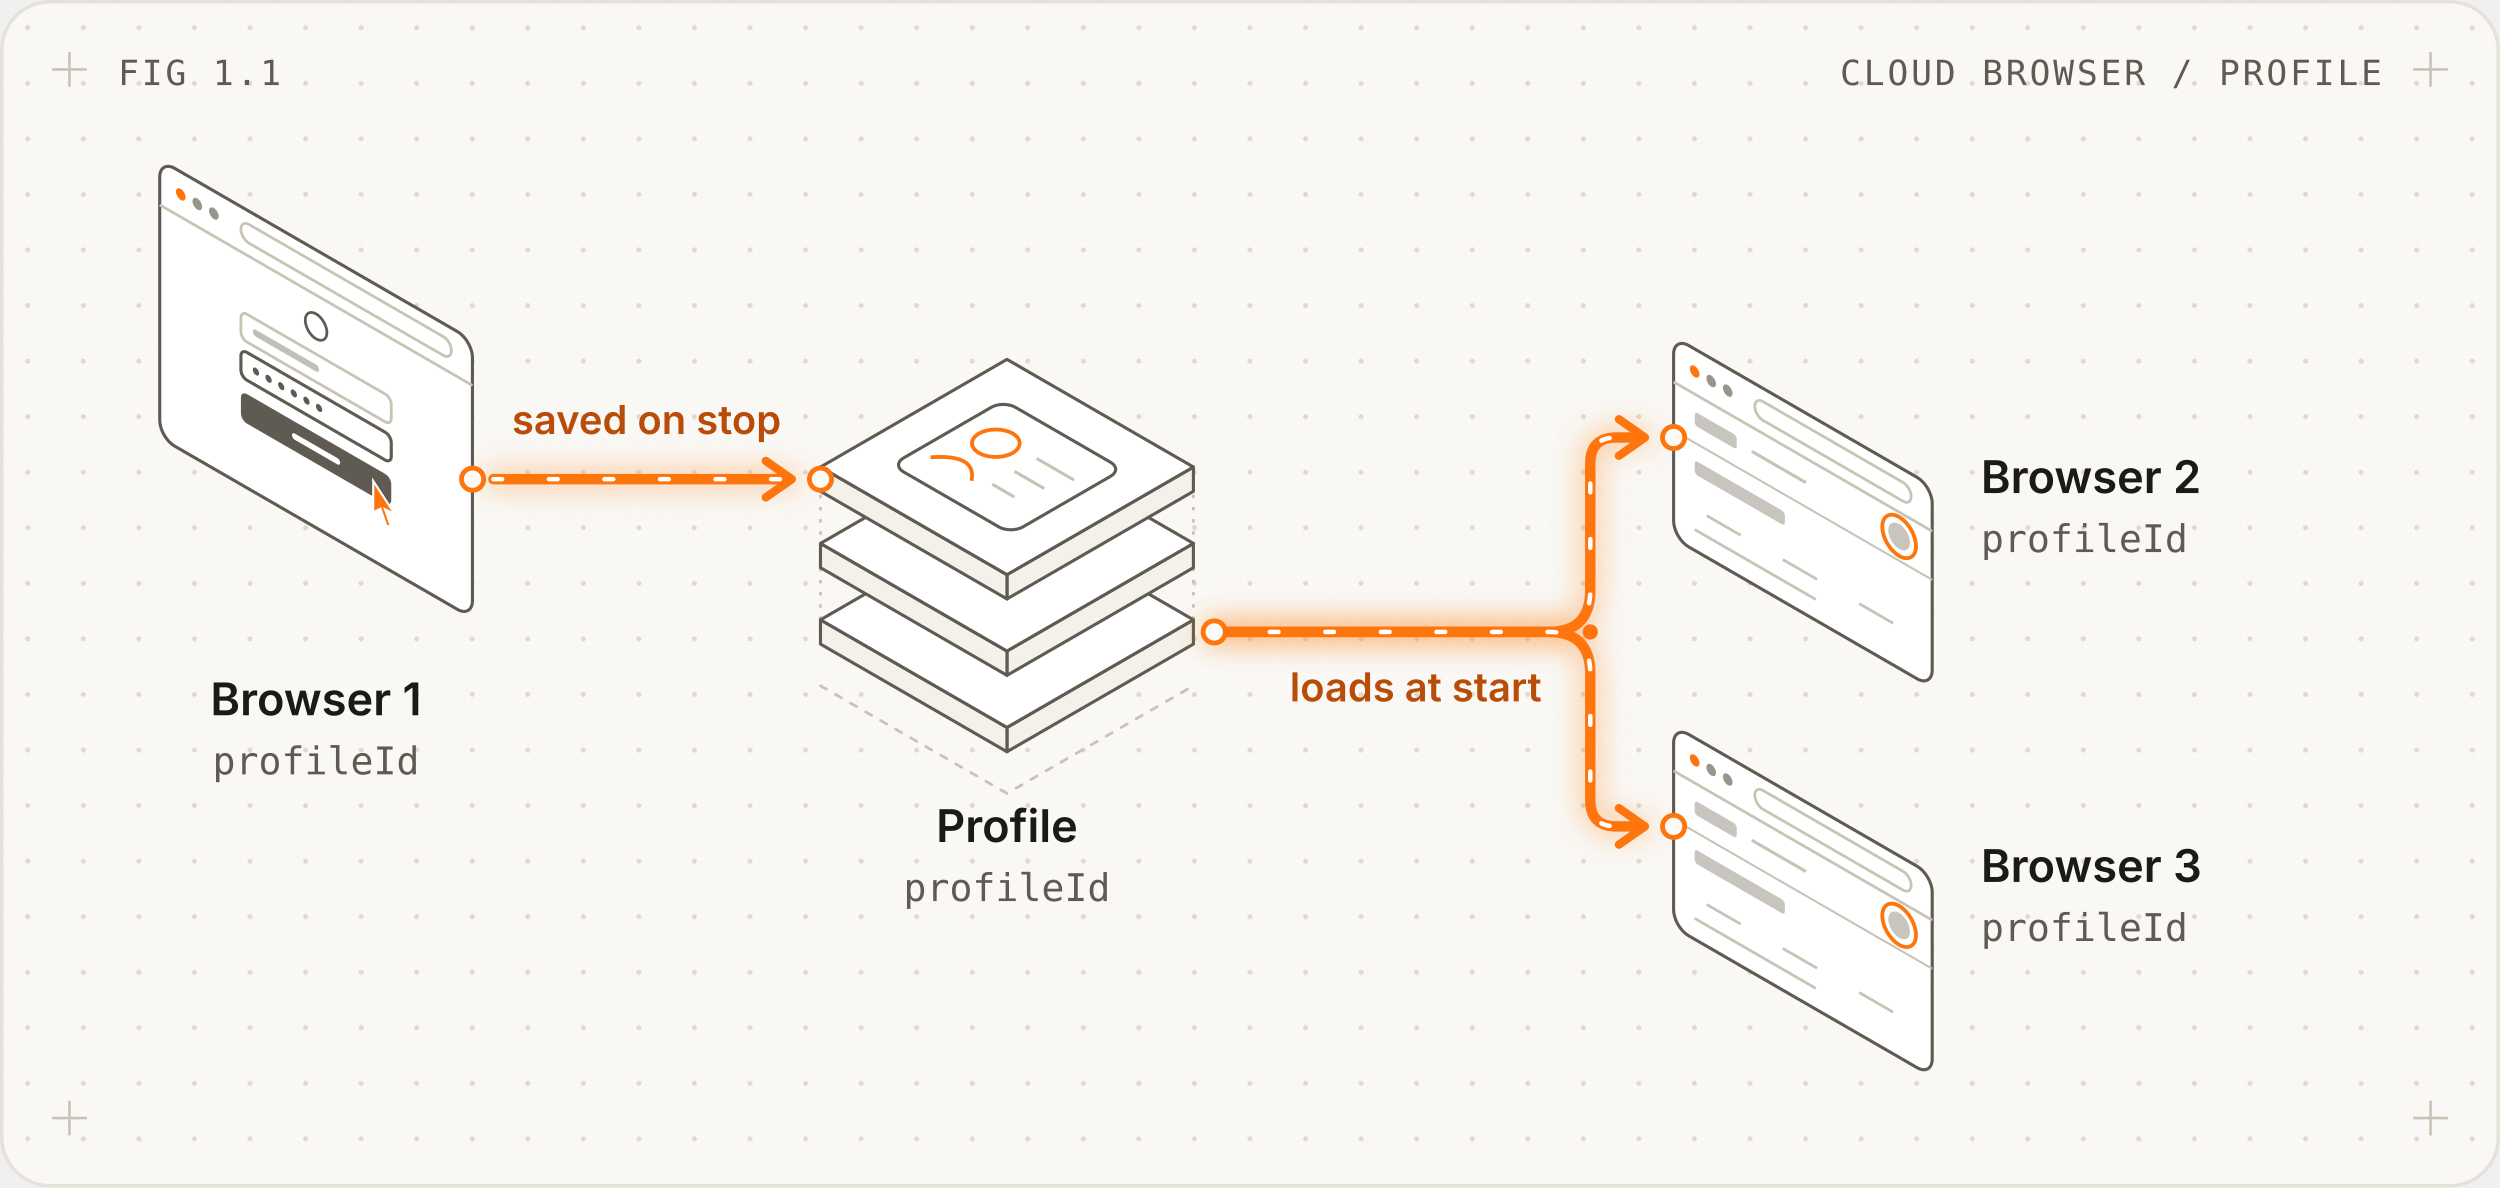
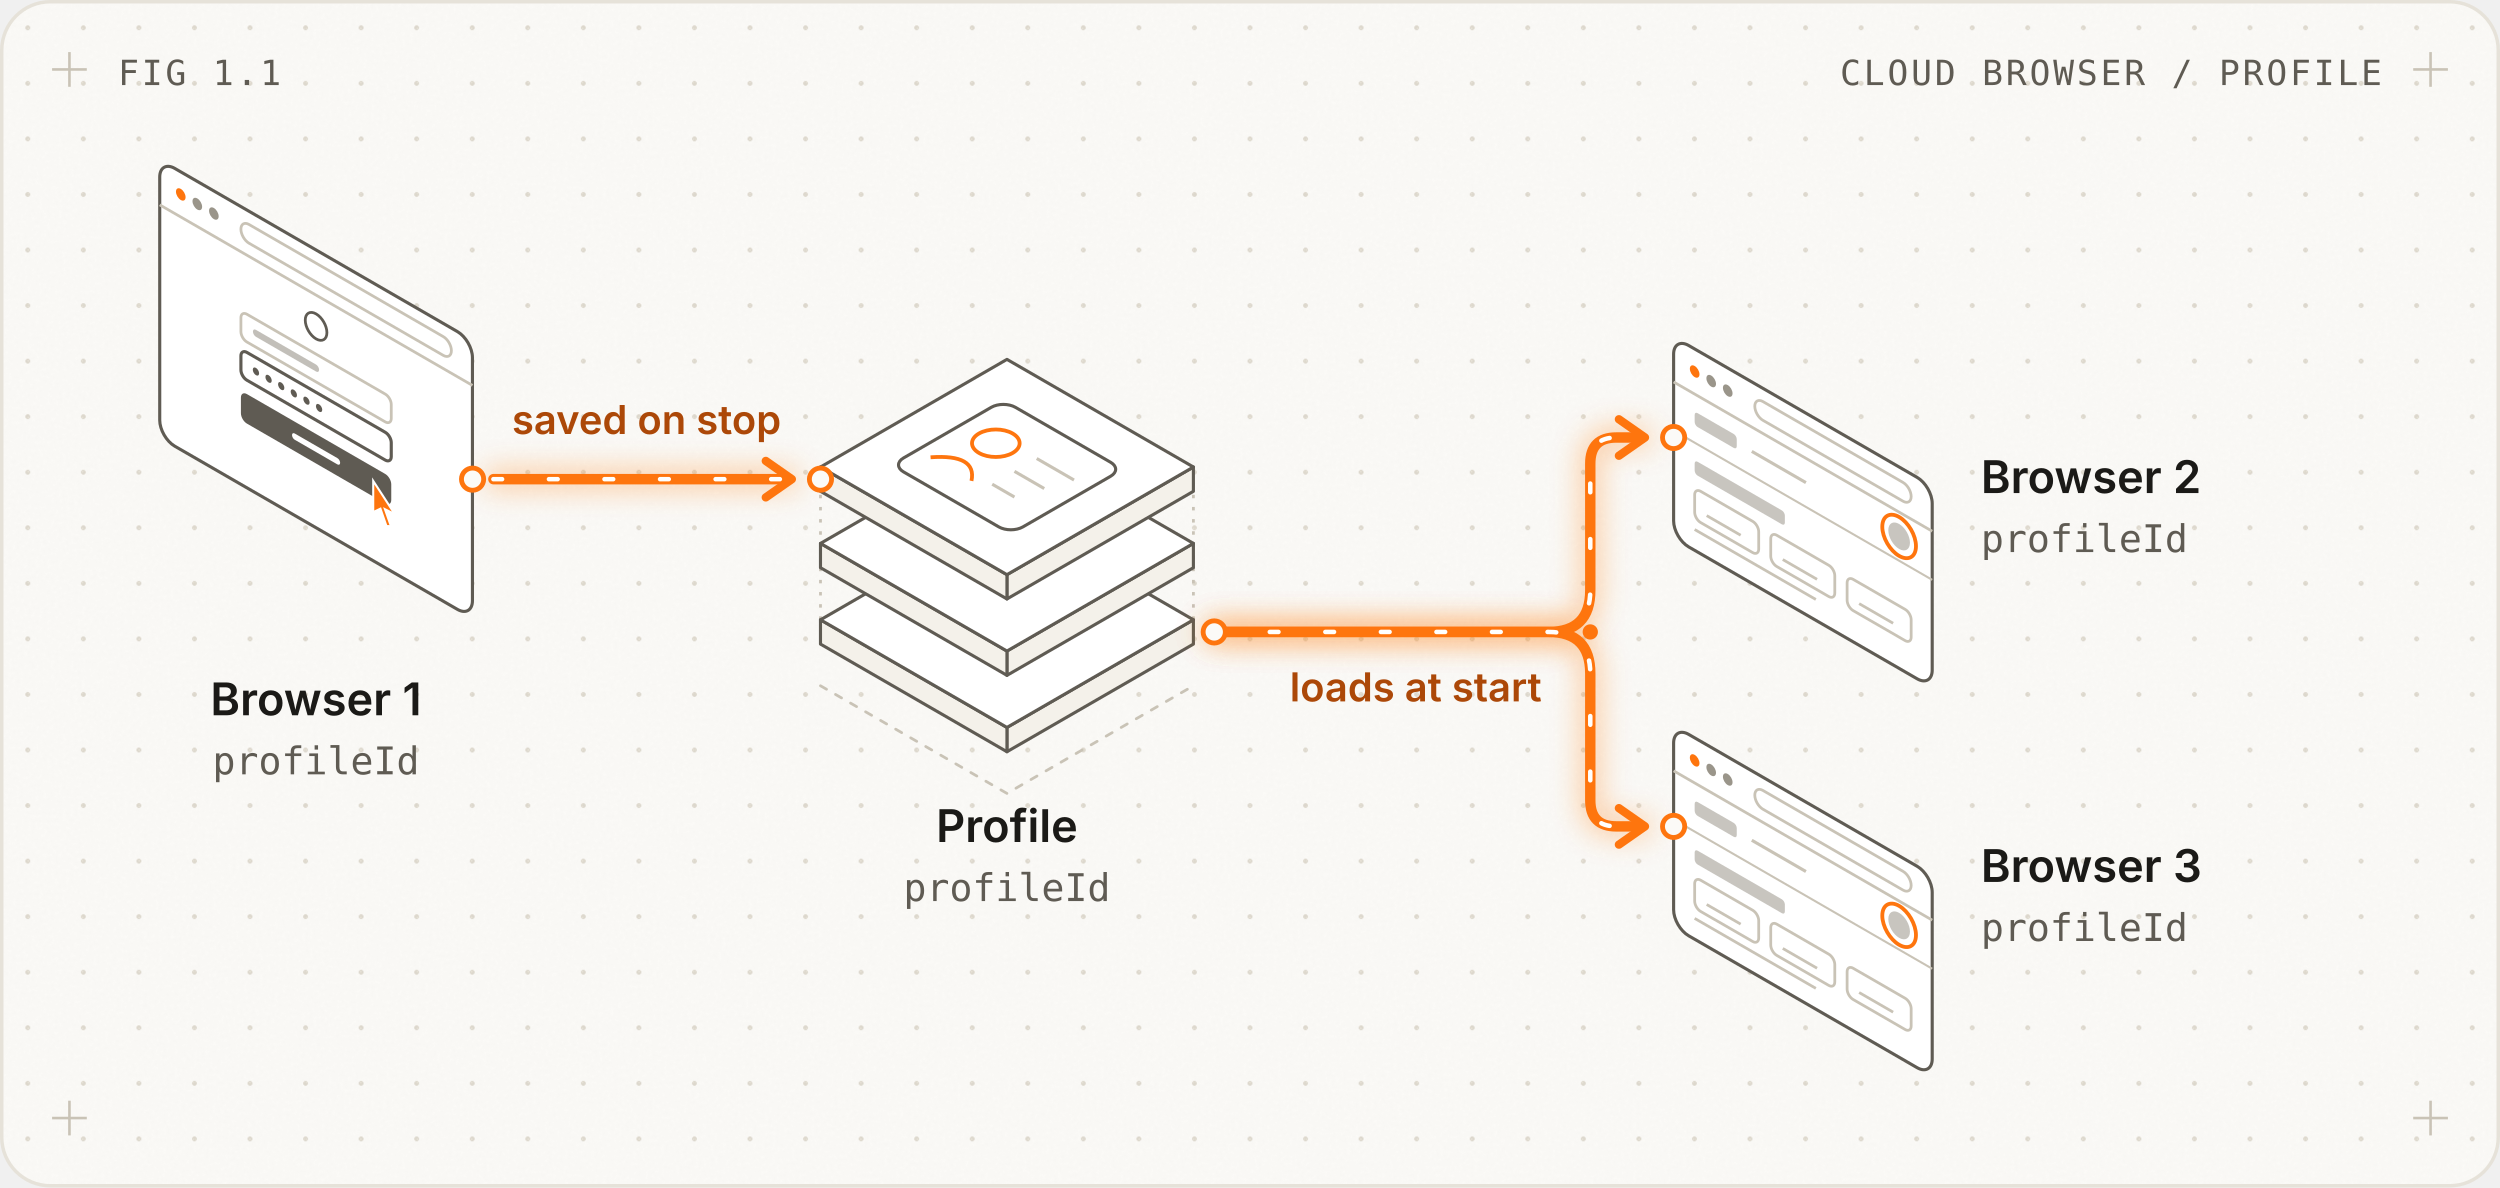
<svg xmlns="http://www.w3.org/2000/svg" viewBox="0 0 720 342" width="720" height="342" role="img" aria-labelledby="t d" fill="none">
  <style>.s{font-family:Geist, Inter, -apple-system, BlinkMacSystemFont, 'Segoe UI', Helvetica, Arial, sans-serif}.m{font-family:'Geist Mono', ui-monospace, SFMono-Regular, Menlo, monospace}text{font-kerning:normal}@keyframes flow{to{stroke-dashoffset:-16}}@keyframes cur{0%,100%{transform:translate(-14px,-9px)}14%,26%{transform:translate(0,0)}36%{transform:translate(-14px,-9px)}}@keyframes btn{0%,19%,25%,100%{fill-opacity:1}21%,23%{fill-opacity:.45}}@keyframes pks{0%,27%{stroke-opacity:0}31%,52%{stroke-opacity:1}56%,100%{stroke-opacity:0}}@keyframes pkl{0%,54%{stroke-opacity:0}58%,88%{stroke-opacity:1}92%,100%{stroke-opacity:0}}@keyframes wr{0%,36%{fill-opacity:0}46%,60%{fill-opacity:1}74%,100%{fill-opacity:0}}@keyframes ring{0%,4%{stroke-opacity:1}12%,60%{stroke-opacity:.2}68%,100%{stroke-opacity:1}}@media (prefers-reduced-motion:no-preference){.flow{animation:flow 1s linear infinite,pks 7s linear infinite}.load{animation:flow 1s linear infinite,pkl 7s linear infinite}.cur{animation:cur 7s ease-in-out infinite}.btn{animation:btn 7s linear infinite}.wr{animation:wr 7s ease-in-out infinite}.ring{animation:ring 7s ease-in-out infinite}.ring2{animation-delay:.25s}}</style>
  <defs>
    <pattern id="dots" width="16" height="16" patternUnits="userSpaceOnUse">
      <circle cx="8" cy="8" r="0.7" fill="#DDD8CD" />
    </pattern>
    <filter id="grain" x="0" y="0" width="100%" height="100%">
      <feTurbulence type="fractalNoise" baseFrequency="0.9" numOctaves="2" seed="7" stitchTiles="stitch" />
      <feColorMatrix values="0 0 0 0 0.5  0 0 0 0 0.5  0 0 0 0 0.5  0 0 0 0.05 0" />
    </filter>
    <clipPath id="card">
      <rect x="0.5" y="0.5" width="719" height="341" rx="14" />
    </clipPath>
    <filter id="glow" filterUnits="userSpaceOnUse" x="0" y="0" width="720" height="342">
      <feGaussianBlur stdDeviation="4" />
    </filter>
    <marker id="oh" viewBox="0 0 10 10" refX="6" refY="5" markerWidth="5" markerHeight="5" orient="auto" markerUnits="strokeWidth">
      <path d="M1.5 1.5 L6.5 5 L1.5 8.5" stroke="#FE750E" stroke-width="1.6" fill="none" stroke-linecap="round" stroke-linejoin="round" />
    </marker>
  </defs>
  <rect x="0.5" y="0.5" width="719" height="341" rx="14" fill="#FBFAF7" />
  <g clip-path="url(#card)">
    <rect width="720" height="342" fill="url(#dots)" />
    <rect width="720" height="342" filter="url(#grain)" />
  </g>
  <rect x="0.5" y="0.5" width="719" height="341" rx="14" fill="none" stroke="#E6E2D9" />
  <path d="M15 20h10M20 15v10" stroke="#C9C3B6" stroke-width="0.75" />
  <path d="M695 20h10M700 15v10" stroke="#C9C3B6" stroke-width="0.75" />
  <path d="M15 322h10M20 317v10" stroke="#C9C3B6" stroke-width="0.75" />
  <path d="M695 322h10M700 317v10" stroke="#C9C3B6" stroke-width="0.75" />
  <text x="34.0" y="24.5" font-size="10" fill="#5F5B53" letter-spacing="0.08em" class="m">FIG 1.1</text>
  <text x="686.0" y="24.5" font-size="10" fill="#5F5B53" text-anchor="end" letter-spacing="0.08em" class="m">CLOUD BROWSER / PROFILE</text>
  <polyline points="236.3,197.5 290.0,228.5 343.7,197.5" stroke="#C9C3B6" stroke-width="0.8" stroke-dasharray="2 3" stroke-linejoin="round" stroke-linecap="round" />
  <line x1="236.3" y1="185.5" x2="236.3" y2="134.5" stroke="#C9C3B6" stroke-width="0.8" stroke-dasharray="1 2.5" />
  <line x1="290.0" y1="216.5" x2="290.0" y2="165.5" stroke="#C9C3B6" stroke-width="0.8" stroke-dasharray="1 2.5" />
  <line x1="343.7" y1="185.5" x2="343.7" y2="134.5" stroke="#C9C3B6" stroke-width="0.8" stroke-dasharray="1 2.5" />
  <polygon points="343.7,178.5 290.0,209.5 290.0,216.5 343.7,185.5" fill="#F4F1EA" stroke="#5F5B53" stroke-width="0.9" stroke-linejoin="round" stroke-linecap="round" />
  <polygon points="236.3,178.5 290.0,209.5 290.0,216.5 236.3,185.5" fill="#F4F1EA" stroke="#5F5B53" stroke-width="0.9" stroke-linejoin="round" stroke-linecap="round" />
  <polygon points="290.0,147.5 343.7,178.5 290.0,209.5 236.3,178.5" fill="#FFFFFF" stroke="#5F5B53" stroke-width="0.9" stroke-linejoin="round" stroke-linecap="round" />
  <polygon points="343.7,156.5 290.0,187.5 290.0,194.5 343.7,163.5" fill="#F4F1EA" stroke="#5F5B53" stroke-width="0.9" stroke-linejoin="round" stroke-linecap="round" />
  <polygon points="236.3,156.5 290.0,187.5 290.0,194.5 236.3,163.5" fill="#F4F1EA" stroke="#5F5B53" stroke-width="0.9" stroke-linejoin="round" stroke-linecap="round" />
  <polygon points="290.0,125.5 343.7,156.5 290.0,187.5 236.3,156.5" fill="#FFFFFF" stroke="#5F5B53" stroke-width="0.9" stroke-linejoin="round" stroke-linecap="round" />
  <polygon points="343.7,134.5 290.0,165.5 290.0,172.5 343.7,141.5" fill="#F4F1EA" stroke="#5F5B53" stroke-width="0.9" stroke-linejoin="round" stroke-linecap="round" />
  <polygon points="236.3,134.5 290.0,165.5 290.0,172.5 236.3,141.5" fill="#F4F1EA" stroke="#5F5B53" stroke-width="0.9" stroke-linejoin="round" stroke-linecap="round" />
  <polygon points="290.0,103.5 343.7,134.5 290.0,165.5 236.3,134.5" fill="#FFFFFF" stroke="#5F5B53" stroke-width="0.9" stroke-linejoin="round" stroke-linecap="round" />
  <polygon class="wr" points="290.0,103.5 343.7,134.5 290.0,165.5 236.3,134.5" fill="#FFE6D2" fill-opacity="0" />
  <g transform="matrix(0.866,0.5,-0.866,0.5,290.0,103.5)">
    <rect x="11.2" y="12.4" width="39.7" height="37.2" rx="4" stroke="#5F5B53" stroke-width="0.9" vector-effect="non-scaling-stroke" />
    <circle cx="22.3" cy="26.0" r="5.6" stroke="#FE750E" stroke-width="1.1" vector-effect="non-scaling-stroke" />
    <path d="M15.5 40.9 q6.8 -8.7 13.6 0" stroke="#FE750E" stroke-width="1.1" vector-effect="non-scaling-stroke" />
    <line x1="33.5" y1="23.6" x2="45.9" y2="23.6" stroke="#C9C3B6" stroke-width="0.9" vector-effect="non-scaling-stroke" />
    <line x1="33.5" y1="31.0" x2="43.4" y2="31.0" stroke="#C9C3B6" stroke-width="0.9" vector-effect="non-scaling-stroke" />
    <line x1="33.5" y1="38.4" x2="40.9" y2="38.4" stroke="#C9C3B6" stroke-width="0.9" vector-effect="non-scaling-stroke" />
  </g>
  <path d="M142.1 138.0 H227.3" stroke="#FE750E" stroke-width="6" stroke-opacity="0.35" filter="url(#glow)" stroke-linejoin="round" stroke-linecap="round" />
  <path d="M142.1 138.0 H227.3" stroke="#FE750E" stroke-width="3" stroke-linejoin="round" stroke-linecap="round" marker-end="url(#oh)" />
  <path class="flow" d="M142.1 138.0 H227.3" stroke="#FFFFFF" stroke-width="1.3" stroke-dasharray="2.5 13.5" stroke-linecap="round" />
-   <text x="186.2" y="125.0" font-size="11.5" fill="#B84D09" font-weight="600" text-anchor="middle" class="s">saved on stop</text>
+   <text x="186.2" y="125.0" font-size="11.5" fill="#AC4808" font-weight="600" text-anchor="middle" class="s">saved on stop</text>
  <path d="M349.7 182.0 L446.0 182.0 Q458.0 182.0 458.0 170.0 L458.0 133.5 Q458.0 126.0 465.5 126.0 L473.0 126.0" stroke="#FE750E" stroke-width="6" stroke-opacity="0.35" filter="url(#glow)" stroke-linejoin="round" stroke-linecap="round" />
  <path d="M349.7 182.0 L446.0 182.0 Q458.0 182.0 458.0 170.0 L458.0 133.5 Q458.0 126.0 465.5 126.0 L473.0 126.0" stroke="#FE750E" stroke-width="3" stroke-linejoin="round" stroke-linecap="round" marker-end="url(#oh)" />
  <path class="load" d="M349.7 182.0 L446.0 182.0 Q458.0 182.0 458.0 170.0 L458.0 133.5 Q458.0 126.0 465.5 126.0 L473.0 126.0" stroke="#FFFFFF" stroke-width="1.3" stroke-dasharray="2.5 13.5" stroke-linecap="round" />
  <path d="M349.7 182.0 L446.0 182.0 Q458.0 182.0 458.0 194.0 L458.0 230.5 Q458.0 238.0 465.5 238.0 L473.0 238.0" stroke="#FE750E" stroke-width="6" stroke-opacity="0.35" filter="url(#glow)" stroke-linejoin="round" stroke-linecap="round" />
  <path d="M349.7 182.0 L446.0 182.0 Q458.0 182.0 458.0 194.0 L458.0 230.5 Q458.0 238.0 465.5 238.0 L473.0 238.0" stroke="#FE750E" stroke-width="3" stroke-linejoin="round" stroke-linecap="round" marker-end="url(#oh)" />
  <path class="load" d="M349.7 182.0 L446.0 182.0 Q458.0 182.0 458.0 194.0 L458.0 230.5 Q458.0 238.0 465.5 238.0 L473.0 238.0" stroke="#FFFFFF" stroke-width="1.3" stroke-dasharray="2.5 13.5" stroke-linecap="round" />
  <circle cx="458" cy="182.0" r="2.2" fill="#FE750E" />
-   <text x="444.0" y="202.0" font-size="11.5" fill="#B84D09" font-weight="600" text-anchor="end" class="s">loads at start</text>
+   <text x="444.0" y="202.0" font-size="11.5" fill="#AC4808" font-weight="600" text-anchor="end" class="s">loads at start</text>
  <g transform="matrix(0.866,0.5,0,1,46.0,126.0)">
    <rect x="0" y="-80" width="104" height="80" rx="5" fill="#FFFFFF" stroke="#5F5B53" stroke-width="0.9" vector-effect="non-scaling-stroke" />
    <line x1="0" y1="-67" x2="104" y2="-67" stroke="#C9C3B6" stroke-width="0.8" vector-effect="non-scaling-stroke" />
    <circle cx="7.0" cy="-73.5" r="1.6" fill="#FE750E" />
    <circle cx="12.5" cy="-73.5" r="1.6" fill="#9A958A" />
    <circle cx="18.0" cy="-73.5" r="1.6" fill="#9A958A" />
    <rect x="27" y="-76.2" width="70" height="5.4" rx="2.7" stroke="#C9C3B6" stroke-width="0.8" vector-effect="non-scaling-stroke" />
    <circle cx="52.0" cy="-58" r="3.6" stroke="#5F5B53" stroke-width="0.8" vector-effect="non-scaling-stroke" />
    <rect x="27.0" y="-50" width="50" height="8" rx="2" stroke="#C9C3B6" stroke-width="0.8" vector-effect="non-scaling-stroke" />
    <rect x="31.0" y="-47" width="22" height="2" rx="1" fill="#9A958A" fill-opacity=".6" />
    <rect x="27.0" y="-39" width="50" height="8" rx="2" stroke="#5F5B53" stroke-width="0.9" vector-effect="non-scaling-stroke" />
    <circle cx="32.0" cy="-35" r="1.05" fill="#5F5B53" />
    <circle cx="36.2" cy="-35" r="1.05" fill="#5F5B53" />
    <circle cx="40.4" cy="-35" r="1.05" fill="#5F5B53" />
    <circle cx="44.6" cy="-35" r="1.05" fill="#5F5B53" />
    <circle cx="48.8" cy="-35" r="1.05" fill="#5F5B53" />
    <circle cx="53.0" cy="-35" r="1.05" fill="#5F5B53" />
    <rect class="btn" x="27.0" y="-27" width="50" height="8.5" rx="2" fill="#5F5B53" />
    <rect x="44.0" y="-23.6" width="16" height="1.8" rx=".9" fill="#FFFFFF" />
    <path class="cur" d="M71.0 -23 l0 9 l2.4 -2.2 l2 4 l1.5 -0.7 l-2 -3.9 l3.3 -0.2z" fill="#FE750E" stroke="#FFFFFF" stroke-width="0.6" vector-effect="non-scaling-stroke" />
  </g>
  <g transform="matrix(0.866,0.5,0,1,482.0,155.0)">
    <rect x="0" y="-58" width="86" height="58" rx="5" fill="#FFFFFF" stroke="#5F5B53" stroke-width="0.9" vector-effect="non-scaling-stroke" />
    <line x1="0" y1="-45" x2="86" y2="-45" stroke="#C9C3B6" stroke-width="0.8" vector-effect="non-scaling-stroke" />
    <circle cx="7.0" cy="-51.5" r="1.6" fill="#FE750E" />
    <circle cx="12.5" cy="-51.5" r="1.6" fill="#9A958A" />
    <circle cx="18.0" cy="-51.5" r="1.6" fill="#9A958A" />
    <rect x="27" y="-54.2" width="52" height="5.4" rx="2.7" stroke="#C9C3B6" stroke-width="0.8" vector-effect="non-scaling-stroke" />
    <rect x="7" y="-40" width="14" height="4" rx="1" fill="#9A958A" fill-opacity=".55" />
    <line x1="26" y1="-38" x2="44" y2="-38" stroke="#C9C3B6" stroke-width="0.9" vector-effect="non-scaling-stroke" />
    <circle cx="75" cy="-38" r="3.6" fill="#9A958A" fill-opacity=".55" />
    <circle class="ring " cx="75" cy="-38" r="5.6" stroke="#FE750E" stroke-width="1.1" vector-effect="non-scaling-stroke" />
    <line x1="0" y1="-31" x2="86" y2="-31" stroke="#C9C3B6" stroke-width="0.6" vector-effect="non-scaling-stroke" />
    <rect x="7" y="-26" width="30" height="4" rx="1" fill="#9A958A" fill-opacity=".55" />
-     <rect x="7.0" y="-18" width="21.3" height="-1.0" rx="2" stroke="#C9C3B6" stroke-width="0.8" vector-effect="non-scaling-stroke" />
+     <rect x="7.0" y="-18" width="21.3" height="9.0" rx="2" stroke="#C9C3B6" stroke-width="0.8" vector-effect="non-scaling-stroke" />
    <line x1="11.0" y1="-12" x2="22.3" y2="-12" stroke="#C9C3B6" stroke-width="0.8" vector-effect="non-scaling-stroke" />
-     <rect x="32.3" y="-18" width="21.3" height="-1.0" rx="2" stroke="#C9C3B6" stroke-width="0.8" vector-effect="non-scaling-stroke" />
+     <rect x="32.3" y="-18" width="21.3" height="9.0" rx="2" stroke="#C9C3B6" stroke-width="0.8" vector-effect="non-scaling-stroke" />
    <line x1="36.3" y1="-12" x2="47.7" y2="-12" stroke="#C9C3B6" stroke-width="0.8" vector-effect="non-scaling-stroke" />
-     <rect x="57.7" y="-18" width="21.3" height="-1.0" rx="2" stroke="#C9C3B6" stroke-width="0.8" vector-effect="non-scaling-stroke" />
+     <rect x="57.7" y="-18" width="21.3" height="9.0" rx="2" stroke="#C9C3B6" stroke-width="0.8" vector-effect="non-scaling-stroke" />
    <line x1="61.7" y1="-12" x2="73.0" y2="-12" stroke="#C9C3B6" stroke-width="0.8" vector-effect="non-scaling-stroke" />
    <line x1="7" y1="-6" x2="47.3" y2="-6" stroke="#C9C3B6" stroke-width="0.8" vector-effect="non-scaling-stroke" />
  </g>
  <g transform="matrix(0.866,0.5,0,1,482.0,267.0)">
    <rect x="0" y="-58" width="86" height="58" rx="5" fill="#FFFFFF" stroke="#5F5B53" stroke-width="0.9" vector-effect="non-scaling-stroke" />
    <line x1="0" y1="-45" x2="86" y2="-45" stroke="#C9C3B6" stroke-width="0.8" vector-effect="non-scaling-stroke" />
    <circle cx="7.0" cy="-51.5" r="1.6" fill="#FE750E" />
    <circle cx="12.5" cy="-51.5" r="1.6" fill="#9A958A" />
    <circle cx="18.0" cy="-51.5" r="1.6" fill="#9A958A" />
    <rect x="27" y="-54.2" width="52" height="5.4" rx="2.7" stroke="#C9C3B6" stroke-width="0.8" vector-effect="non-scaling-stroke" />
    <rect x="7" y="-40" width="14" height="4" rx="1" fill="#9A958A" fill-opacity=".55" />
    <line x1="26" y1="-38" x2="44" y2="-38" stroke="#C9C3B6" stroke-width="0.9" vector-effect="non-scaling-stroke" />
    <circle cx="75" cy="-38" r="3.6" fill="#9A958A" fill-opacity=".55" />
    <circle class="ring ring2" cx="75" cy="-38" r="5.6" stroke="#FE750E" stroke-width="1.1" vector-effect="non-scaling-stroke" />
    <line x1="0" y1="-31" x2="86" y2="-31" stroke="#C9C3B6" stroke-width="0.6" vector-effect="non-scaling-stroke" />
    <rect x="7" y="-26" width="30" height="4" rx="1" fill="#9A958A" fill-opacity=".55" />
-     <rect x="7.0" y="-18" width="21.3" height="-1.0" rx="2" stroke="#C9C3B6" stroke-width="0.8" vector-effect="non-scaling-stroke" />
+     <rect x="7.0" y="-18" width="21.3" height="9.0" rx="2" stroke="#C9C3B6" stroke-width="0.8" vector-effect="non-scaling-stroke" />
    <line x1="11.0" y1="-12" x2="22.3" y2="-12" stroke="#C9C3B6" stroke-width="0.8" vector-effect="non-scaling-stroke" />
-     <rect x="32.3" y="-18" width="21.3" height="-1.0" rx="2" stroke="#C9C3B6" stroke-width="0.8" vector-effect="non-scaling-stroke" />
+     <rect x="32.3" y="-18" width="21.3" height="9.0" rx="2" stroke="#C9C3B6" stroke-width="0.8" vector-effect="non-scaling-stroke" />
    <line x1="36.3" y1="-12" x2="47.7" y2="-12" stroke="#C9C3B6" stroke-width="0.8" vector-effect="non-scaling-stroke" />
-     <rect x="57.7" y="-18" width="21.3" height="-1.0" rx="2" stroke="#C9C3B6" stroke-width="0.8" vector-effect="non-scaling-stroke" />
+     <rect x="57.7" y="-18" width="21.3" height="9.0" rx="2" stroke="#C9C3B6" stroke-width="0.8" vector-effect="non-scaling-stroke" />
    <line x1="61.7" y1="-12" x2="73.0" y2="-12" stroke="#C9C3B6" stroke-width="0.8" vector-effect="non-scaling-stroke" />
    <line x1="7" y1="-6" x2="47.3" y2="-6" stroke="#C9C3B6" stroke-width="0.8" vector-effect="non-scaling-stroke" />
  </g>
  <circle cx="136.1" cy="138.0" r="3.2" fill="#FBFAF7" stroke="#FE750E" stroke-width="1.4" />
  <circle cx="482.0" cy="126.0" r="3.2" fill="#FBFAF7" stroke="#FE750E" stroke-width="1.4" />
  <circle cx="482.0" cy="238.0" r="3.2" fill="#FBFAF7" stroke="#FE750E" stroke-width="1.4" />
  <circle cx="236.3" cy="138.0" r="3.2" fill="#FBFAF7" stroke="#FE750E" stroke-width="1.4" />
  <circle cx="349.7" cy="182.0" r="3.2" fill="#FBFAF7" stroke="#FE750E" stroke-width="1.4" />
  <text x="91.0" y="206.0" font-size="13" fill="#1B1A17" font-weight="600" text-anchor="middle" class="s">Browser 1</text>
  <text x="91.0" y="223.0" font-size="11" fill="#5F5B53" text-anchor="middle" class="m">profileId</text>
  <text x="290.0" y="242.5" font-size="13" fill="#1B1A17" font-weight="600" text-anchor="middle" class="s">Profile</text>
  <text x="290.0" y="259.5" font-size="11" fill="#5F5B53" text-anchor="middle" class="m">profileId</text>
  <text x="570.5" y="142.0" font-size="13" fill="#1B1A17" font-weight="600" class="s">Browser 2</text>
  <text x="570.5" y="159.0" font-size="11" fill="#5F5B53" class="m">profileId</text>
  <text x="570.5" y="254.0" font-size="13" fill="#1B1A17" font-weight="600" class="s">Browser 3</text>
  <text x="570.5" y="271.0" font-size="11" fill="#5F5B53" class="m">profileId</text>
</svg>
